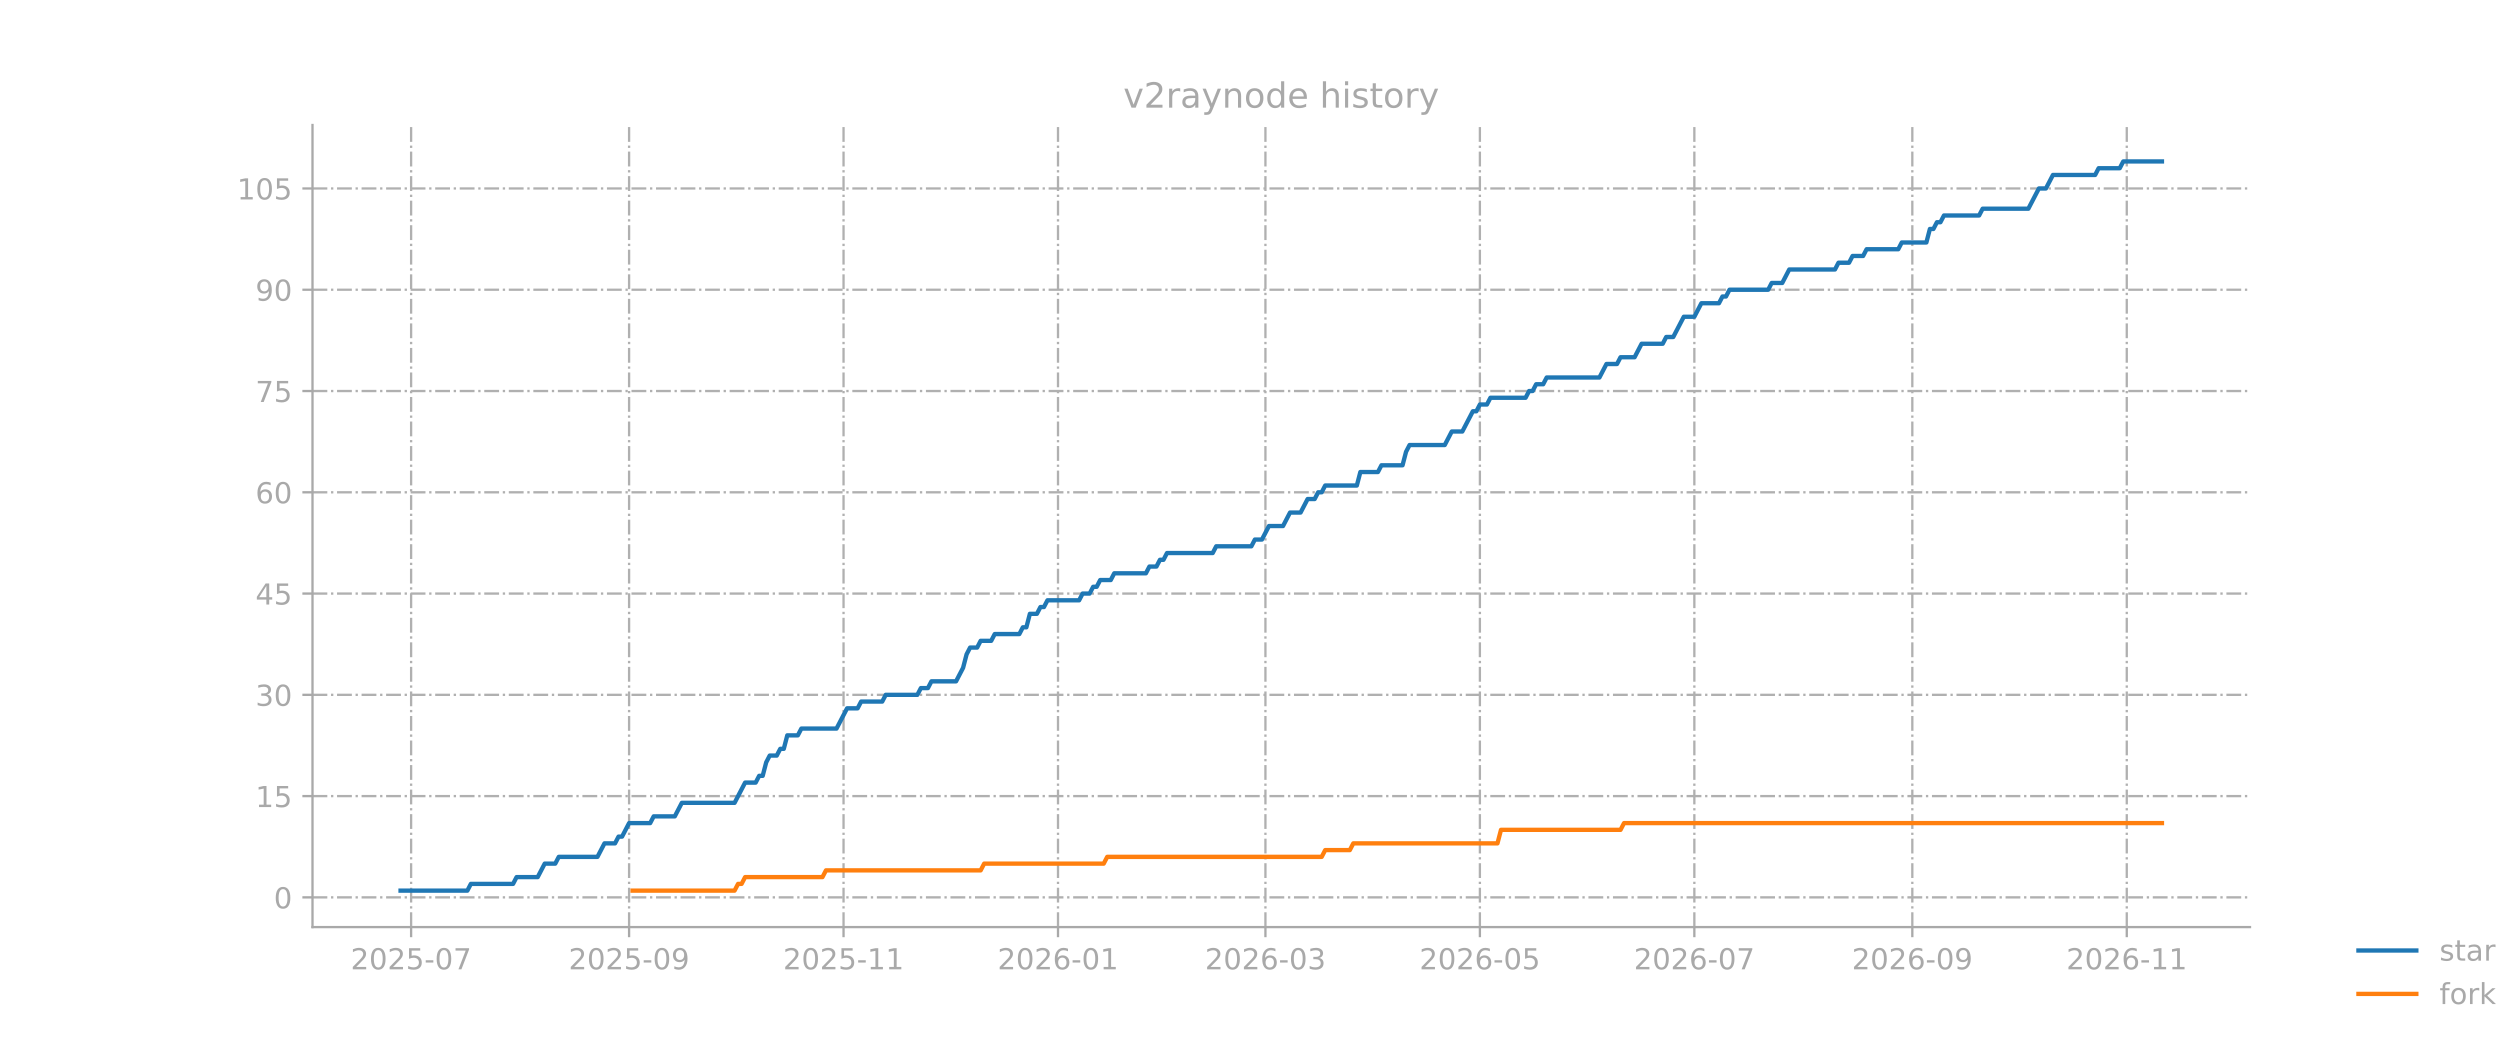
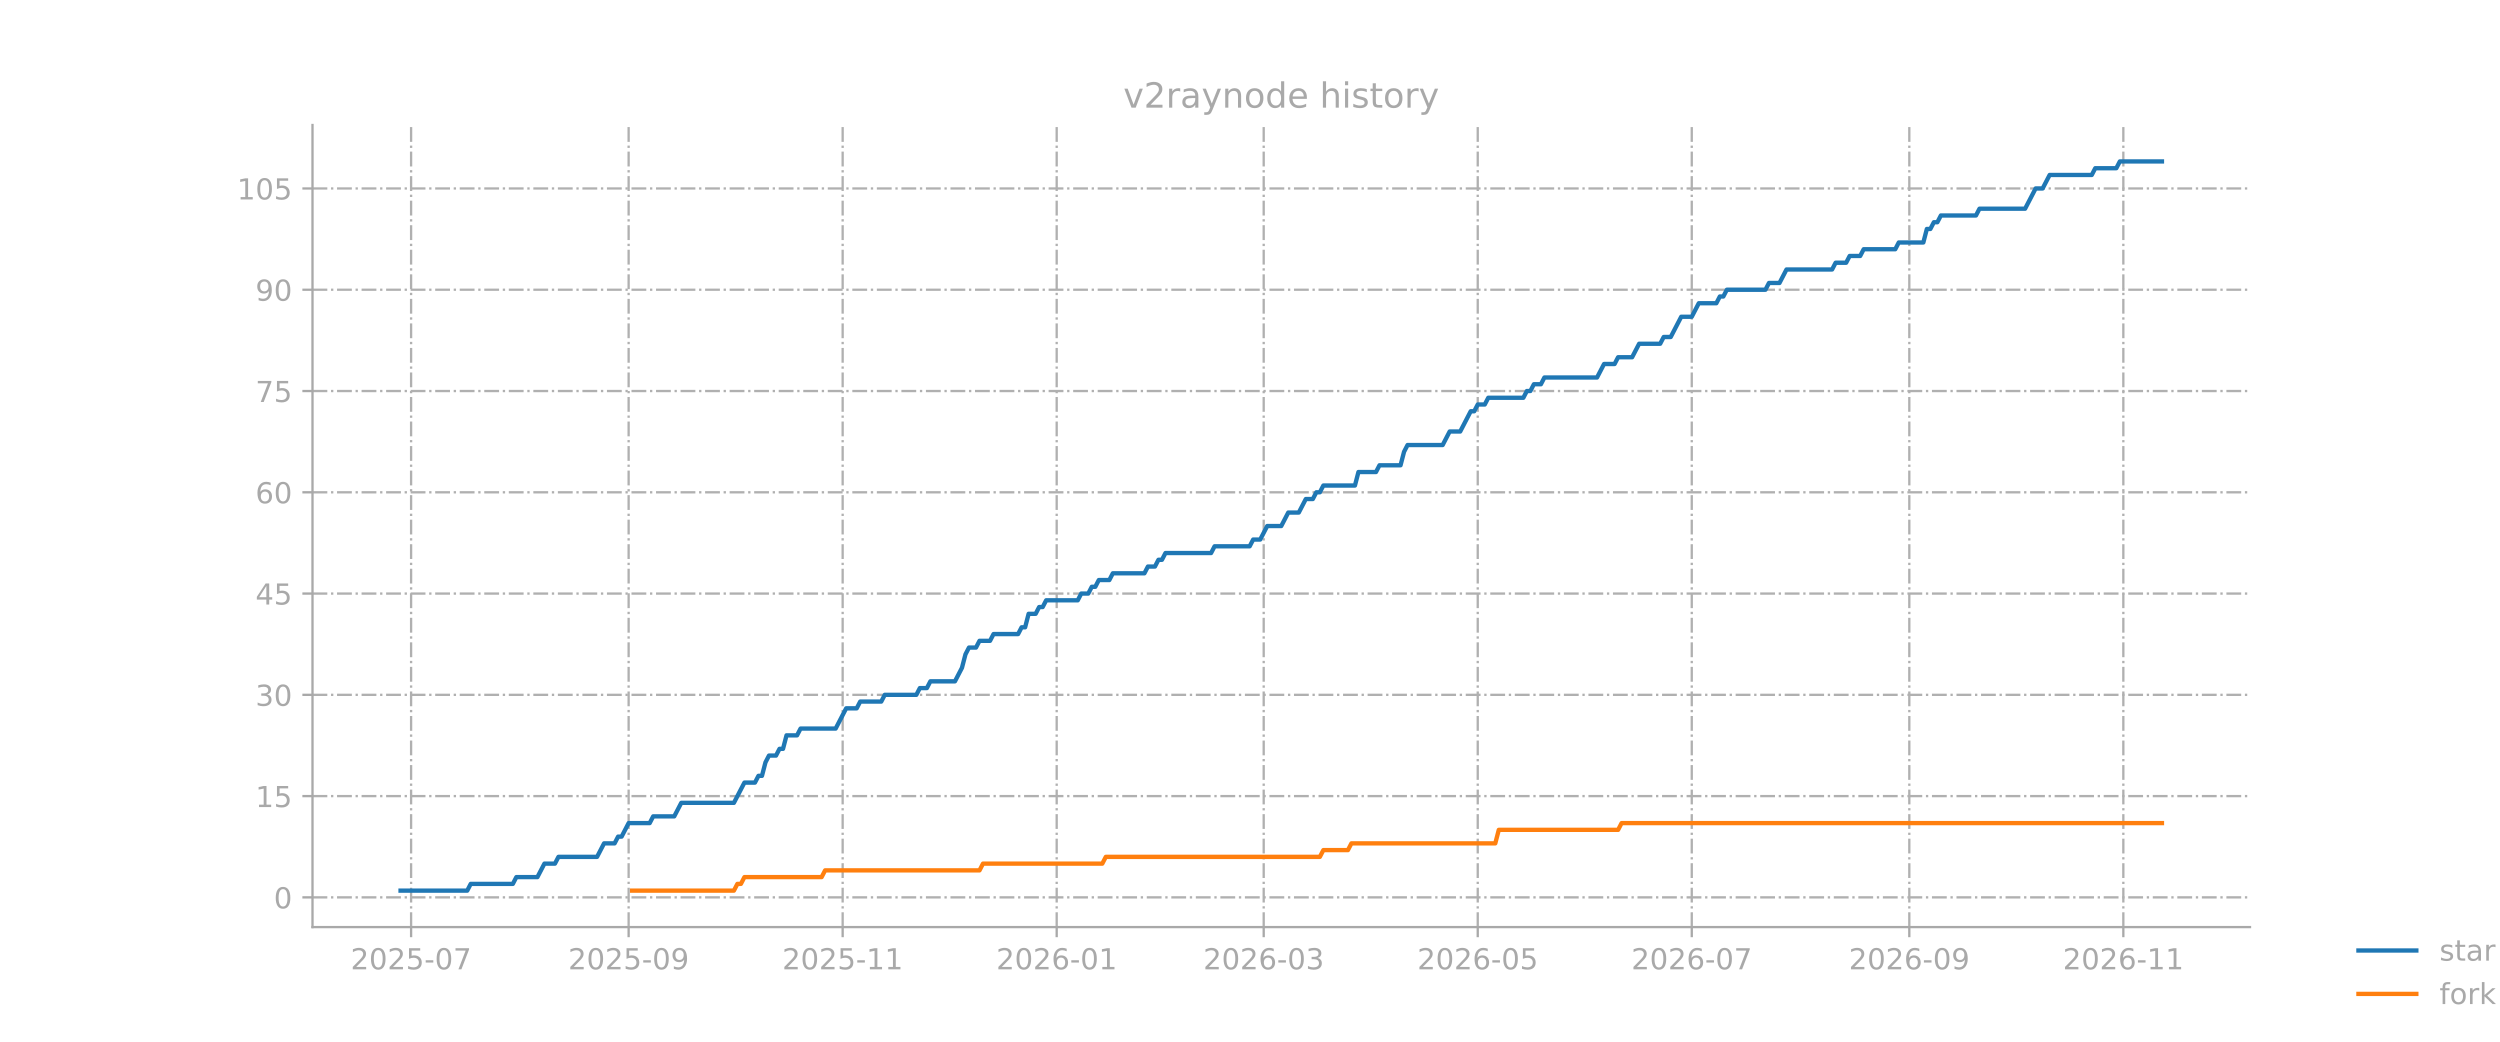
<svg xmlns="http://www.w3.org/2000/svg" xmlns:xlink="http://www.w3.org/1999/xlink" width="864pt" height="360pt" viewBox="0 0 864 360" version="1.1">
  <defs>
    <style type="text/css">*{stroke-linejoin: round; stroke-linecap: butt}</style>
  </defs>
  <g id="figure_1">
    <g id="patch_1">
      <path d="M 0 360  L 864 360  L 864 0  L 0 0  L 0 360  z " style="fill: none; opacity: 0" />
    </g>
    <g id="axes_1">
      <g id="patch_2">
        <path d="M 108 320.4  L 777.6 320.4  L 777.6 43.2  L 108 43.2  L 108 320.4  z " style="fill: none; opacity: 0" />
      </g>
      <g id="matplotlib.axis_1">
        <g id="xtick_1">
          <g id="line2d_1">
-             <path d="M 142.081 320.4  L 142.081 43.2  " clip-path="url(#p389564ecc2)" style="fill: none; stroke-dasharray: 5.12,1.28,0.8,1.28; stroke-dashoffset: 0; stroke: #b0b0b0; stroke-width: 0.8" />
+             <path d="M 142.074 320.4  L 142.074 43.2  " clip-path="url(#p4b53757d29)" style="fill: none; stroke-dasharray: 5.12,1.28,0.8,1.28; stroke-dashoffset: 0; stroke: #b0b0b0; stroke-width: 0.8" />
          </g>
          <g id="line2d_2">
            <defs>
-               <path id="m7156ceb371" d="M 0 0  L 0 3.5  " style="stroke: #a9a9a9; stroke-width: 0.8" />
+               <path id="maacba8594d" d="M 0 0  L 0 3.5  " style="stroke: #a9a9a9; stroke-width: 0.8" />
            </defs>
            <g>
-               <use xlink:href="#m7156ceb371" x="142.081" y="320.4" style="fill: #a9a9a9; stroke: #a9a9a9; stroke-width: 0.8" />
+               <use xlink:href="#maacba8594d" x="142.074" y="320.4" style="fill: #a9a9a9; stroke: #a9a9a9; stroke-width: 0.8" />
            </g>
          </g>
          <g id="text_1">
-             <g style="fill: #a9a9a9" transform="translate(121.19 334.9977) scale(0.1 -0.1)">
+             <g style="fill: #a9a9a9" transform="translate(121.1828 334.9977) scale(0.1 -0.1)">
              <defs>
                <path id="DejaVuSans-15" d="M 1228 531  L 3431 531  L 3431 0  L 469 0  L 469 531  Q 828 903 1448 1529  Q 2069 2156 2228 2338  Q 2531 2678 2651 2914  Q 2772 3150 2772 3378  Q 2772 3750 2511 3984  Q 2250 4219 1831 4219  Q 1534 4219 1204 4116  Q 875 4013 500 3803  L 500 4441  Q 881 4594 1212 4672  Q 1544 4750 1819 4750  Q 2544 4750 2975 4387  Q 3406 4025 3406 3419  Q 3406 3131 3298 2873  Q 3191 2616 2906 2266  Q 2828 2175 2409 1742  Q 1991 1309 1228 531  z " transform="scale(0.015625)" />
                <path id="DejaVuSans-13" d="M 2034 4250  Q 1547 4250 1301 3770  Q 1056 3291 1056 2328  Q 1056 1369 1301 889  Q 1547 409 2034 409  Q 2525 409 2770 889  Q 3016 1369 3016 2328  Q 3016 3291 2770 3770  Q 2525 4250 2034 4250  z M 2034 4750  Q 2819 4750 3233 4129  Q 3647 3509 3647 2328  Q 3647 1150 3233 529  Q 2819 -91 2034 -91  Q 1250 -91 836 529  Q 422 1150 422 2328  Q 422 3509 836 4129  Q 1250 4750 2034 4750  z " transform="scale(0.015625)" />
                <path id="DejaVuSans-18" d="M 691 4666  L 3169 4666  L 3169 4134  L 1269 4134  L 1269 2991  Q 1406 3038 1543 3061  Q 1681 3084 1819 3084  Q 2600 3084 3056 2656  Q 3513 2228 3513 1497  Q 3513 744 3044 326  Q 2575 -91 1722 -91  Q 1428 -91 1123 -41  Q 819 9 494 109  L 494 744  Q 775 591 1075 516  Q 1375 441 1709 441  Q 2250 441 2565 725  Q 2881 1009 2881 1497  Q 2881 1984 2565 2268  Q 2250 2553 1709 2553  Q 1456 2553 1204 2497  Q 953 2441 691 2322  L 691 4666  z " transform="scale(0.015625)" />
                <path id="DejaVuSans-10" d="M 313 2009  L 1997 2009  L 1997 1497  L 313 1497  L 313 2009  z " transform="scale(0.015625)" />
                <path id="DejaVuSans-1a" d="M 525 4666  L 3525 4666  L 3525 4397  L 1831 0  L 1172 0  L 2766 4134  L 525 4134  L 525 4666  z " transform="scale(0.015625)" />
              </defs>
              <use xlink:href="#DejaVuSans-15" />
              <use xlink:href="#DejaVuSans-13" transform="translate(63.625 0)" />
              <use xlink:href="#DejaVuSans-15" transform="translate(127.25 0)" />
              <use xlink:href="#DejaVuSans-18" transform="translate(190.875 0)" />
              <use xlink:href="#DejaVuSans-10" transform="translate(254.5 0)" />
              <use xlink:href="#DejaVuSans-13" transform="translate(290.5781 0)" />
              <use xlink:href="#DejaVuSans-1a" transform="translate(354.2031 0)" />
            </g>
          </g>
        </g>
        <g id="xtick_2">
          <g id="line2d_3">
-             <path d="M 217.413 320.4  L 217.413 43.2  " clip-path="url(#p389564ecc2)" style="fill: none; stroke-dasharray: 5.12,1.28,0.8,1.28; stroke-dashoffset: 0; stroke: #b0b0b0; stroke-width: 0.8" />
+             <path d="M 217.256 320.4  L 217.256 43.2  " clip-path="url(#p4b53757d29)" style="fill: none; stroke-dasharray: 5.12,1.28,0.8,1.28; stroke-dashoffset: 0; stroke: #b0b0b0; stroke-width: 0.8" />
          </g>
          <g id="line2d_4">
            <g>
-               <use xlink:href="#m7156ceb371" x="217.413" y="320.4" style="fill: #a9a9a9; stroke: #a9a9a9; stroke-width: 0.8" />
+               <use xlink:href="#maacba8594d" x="217.256" y="320.4" style="fill: #a9a9a9; stroke: #a9a9a9; stroke-width: 0.8" />
            </g>
          </g>
          <g id="text_2">
-             <g style="fill: #a9a9a9" transform="translate(196.5215 334.9977) scale(0.1 -0.1)">
+             <g style="fill: #a9a9a9" transform="translate(196.3642 334.9977) scale(0.1 -0.1)">
              <defs>
                <path id="DejaVuSans-1c" d="M 703 97  L 703 672  Q 941 559 1184 500  Q 1428 441 1663 441  Q 2288 441 2617 861  Q 2947 1281 2994 2138  Q 2813 1869 2534 1725  Q 2256 1581 1919 1581  Q 1219 1581 811 2004  Q 403 2428 403 3163  Q 403 3881 828 4315  Q 1253 4750 1959 4750  Q 2769 4750 3195 4129  Q 3622 3509 3622 2328  Q 3622 1225 3098 567  Q 2575 -91 1691 -91  Q 1453 -91 1209 -44  Q 966 3 703 97  z M 1959 2075  Q 2384 2075 2632 2365  Q 2881 2656 2881 3163  Q 2881 3666 2632 3958  Q 2384 4250 1959 4250  Q 1534 4250 1286 3958  Q 1038 3666 1038 3163  Q 1038 2656 1286 2365  Q 1534 2075 1959 2075  z " transform="scale(0.015625)" />
              </defs>
              <use xlink:href="#DejaVuSans-15" />
              <use xlink:href="#DejaVuSans-13" transform="translate(63.625 0)" />
              <use xlink:href="#DejaVuSans-15" transform="translate(127.25 0)" />
              <use xlink:href="#DejaVuSans-18" transform="translate(190.875 0)" />
              <use xlink:href="#DejaVuSans-10" transform="translate(254.5 0)" />
              <use xlink:href="#DejaVuSans-13" transform="translate(290.5781 0)" />
              <use xlink:href="#DejaVuSans-1c" transform="translate(354.2031 0)" />
            </g>
          </g>
        </g>
        <g id="xtick_3">
          <g id="line2d_5">
-             <path d="M 291.529 320.4  L 291.529 43.2  " clip-path="url(#p389564ecc2)" style="fill: none; stroke-dasharray: 5.12,1.28,0.8,1.28; stroke-dashoffset: 0; stroke: #b0b0b0; stroke-width: 0.8" />
+             <path d="M 291.224 320.4  L 291.224 43.2  " clip-path="url(#p4b53757d29)" style="fill: none; stroke-dasharray: 5.12,1.28,0.8,1.28; stroke-dashoffset: 0; stroke: #b0b0b0; stroke-width: 0.8" />
          </g>
          <g id="line2d_6">
            <g>
-               <use xlink:href="#m7156ceb371" x="291.529" y="320.4" style="fill: #a9a9a9; stroke: #a9a9a9; stroke-width: 0.8" />
+               <use xlink:href="#maacba8594d" x="291.224" y="320.4" style="fill: #a9a9a9; stroke: #a9a9a9; stroke-width: 0.8" />
            </g>
          </g>
          <g id="text_3">
-             <g style="fill: #a9a9a9" transform="translate(270.638 334.9977) scale(0.1 -0.1)">
+             <g style="fill: #a9a9a9" transform="translate(270.3331 334.9977) scale(0.1 -0.1)">
              <defs>
                <path id="DejaVuSans-14" d="M 794 531  L 1825 531  L 1825 4091  L 703 3866  L 703 4441  L 1819 4666  L 2450 4666  L 2450 531  L 3481 531  L 3481 0  L 794 0  L 794 531  z " transform="scale(0.015625)" />
              </defs>
              <use xlink:href="#DejaVuSans-15" />
              <use xlink:href="#DejaVuSans-13" transform="translate(63.625 0)" />
              <use xlink:href="#DejaVuSans-15" transform="translate(127.25 0)" />
              <use xlink:href="#DejaVuSans-18" transform="translate(190.875 0)" />
              <use xlink:href="#DejaVuSans-10" transform="translate(254.5 0)" />
              <use xlink:href="#DejaVuSans-14" transform="translate(290.5781 0)" />
              <use xlink:href="#DejaVuSans-14" transform="translate(354.2031 0)" />
            </g>
          </g>
        </g>
        <g id="xtick_4">
          <g id="line2d_7">
-             <path d="M 365.646 320.4  L 365.646 43.2  " clip-path="url(#p389564ecc2)" style="fill: none; stroke-dasharray: 5.12,1.28,0.8,1.28; stroke-dashoffset: 0; stroke: #b0b0b0; stroke-width: 0.8" />
+             <path d="M 365.193 320.4  L 365.193 43.2  " clip-path="url(#p4b53757d29)" style="fill: none; stroke-dasharray: 5.12,1.28,0.8,1.28; stroke-dashoffset: 0; stroke: #b0b0b0; stroke-width: 0.8" />
          </g>
          <g id="line2d_8">
            <g>
-               <use xlink:href="#m7156ceb371" x="365.646" y="320.4" style="fill: #a9a9a9; stroke: #a9a9a9; stroke-width: 0.8" />
+               <use xlink:href="#maacba8594d" x="365.193" y="320.4" style="fill: #a9a9a9; stroke: #a9a9a9; stroke-width: 0.8" />
            </g>
          </g>
          <g id="text_4">
-             <g style="fill: #a9a9a9" transform="translate(344.7545 334.9977) scale(0.1 -0.1)">
+             <g style="fill: #a9a9a9" transform="translate(344.3019 334.9977) scale(0.1 -0.1)">
              <defs>
                <path id="DejaVuSans-19" d="M 2113 2584  Q 1688 2584 1439 2293  Q 1191 2003 1191 1497  Q 1191 994 1439 701  Q 1688 409 2113 409  Q 2538 409 2786 701  Q 3034 994 3034 1497  Q 3034 2003 2786 2293  Q 2538 2584 2113 2584  z M 3366 4563  L 3366 3988  Q 3128 4100 2886 4159  Q 2644 4219 2406 4219  Q 1781 4219 1451 3797  Q 1122 3375 1075 2522  Q 1259 2794 1537 2939  Q 1816 3084 2150 3084  Q 2853 3084 3261 2657  Q 3669 2231 3669 1497  Q 3669 778 3244 343  Q 2819 -91 2113 -91  Q 1303 -91 875 529  Q 447 1150 447 2328  Q 447 3434 972 4092  Q 1497 4750 2381 4750  Q 2619 4750 2861 4703  Q 3103 4656 3366 4563  z " transform="scale(0.015625)" />
              </defs>
              <use xlink:href="#DejaVuSans-15" />
              <use xlink:href="#DejaVuSans-13" transform="translate(63.625 0)" />
              <use xlink:href="#DejaVuSans-15" transform="translate(127.25 0)" />
              <use xlink:href="#DejaVuSans-19" transform="translate(190.875 0)" />
              <use xlink:href="#DejaVuSans-10" transform="translate(254.5 0)" />
              <use xlink:href="#DejaVuSans-13" transform="translate(290.5781 0)" />
              <use xlink:href="#DejaVuSans-14" transform="translate(354.2031 0)" />
            </g>
          </g>
        </g>
        <g id="xtick_5">
          <g id="line2d_9">
-             <path d="M 437.332 320.4  L 437.332 43.2  " clip-path="url(#p389564ecc2)" style="fill: none; stroke-dasharray: 5.12,1.28,0.8,1.28; stroke-dashoffset: 0; stroke: #b0b0b0; stroke-width: 0.8" />
+             <path d="M 436.737 320.4  L 436.737 43.2  " clip-path="url(#p4b53757d29)" style="fill: none; stroke-dasharray: 5.12,1.28,0.8,1.28; stroke-dashoffset: 0; stroke: #b0b0b0; stroke-width: 0.8" />
          </g>
          <g id="line2d_10">
            <g>
-               <use xlink:href="#m7156ceb371" x="437.332" y="320.4" style="fill: #a9a9a9; stroke: #a9a9a9; stroke-width: 0.8" />
+               <use xlink:href="#maacba8594d" x="436.737" y="320.4" style="fill: #a9a9a9; stroke: #a9a9a9; stroke-width: 0.8" />
            </g>
          </g>
          <g id="text_5">
-             <g style="fill: #a9a9a9" transform="translate(416.441 334.9977) scale(0.1 -0.1)">
+             <g style="fill: #a9a9a9" transform="translate(415.8456 334.9977) scale(0.1 -0.1)">
              <defs>
                <path id="DejaVuSans-16" d="M 2597 2516  Q 3050 2419 3304 2112  Q 3559 1806 3559 1356  Q 3559 666 3084 287  Q 2609 -91 1734 -91  Q 1441 -91 1130 -33  Q 819 25 488 141  L 488 750  Q 750 597 1062 519  Q 1375 441 1716 441  Q 2309 441 2620 675  Q 2931 909 2931 1356  Q 2931 1769 2642 2001  Q 2353 2234 1838 2234  L 1294 2234  L 1294 2753  L 1863 2753  Q 2328 2753 2575 2939  Q 2822 3125 2822 3475  Q 2822 3834 2567 4026  Q 2313 4219 1838 4219  Q 1578 4219 1281 4162  Q 984 4106 628 3988  L 628 4550  Q 988 4650 1302 4700  Q 1616 4750 1894 4750  Q 2613 4750 3031 4423  Q 3450 4097 3450 3541  Q 3450 3153 3228 2886  Q 3006 2619 2597 2516  z " transform="scale(0.015625)" />
              </defs>
              <use xlink:href="#DejaVuSans-15" />
              <use xlink:href="#DejaVuSans-13" transform="translate(63.625 0)" />
              <use xlink:href="#DejaVuSans-15" transform="translate(127.25 0)" />
              <use xlink:href="#DejaVuSans-19" transform="translate(190.875 0)" />
              <use xlink:href="#DejaVuSans-10" transform="translate(254.5 0)" />
              <use xlink:href="#DejaVuSans-13" transform="translate(290.5781 0)" />
              <use xlink:href="#DejaVuSans-16" transform="translate(354.2031 0)" />
            </g>
          </g>
        </g>
        <g id="xtick_6">
          <g id="line2d_11">
-             <path d="M 511.449 320.4  L 511.449 43.2  " clip-path="url(#p389564ecc2)" style="fill: none; stroke-dasharray: 5.12,1.28,0.8,1.28; stroke-dashoffset: 0; stroke: #b0b0b0; stroke-width: 0.8" />
+             <path d="M 510.706 320.4  L 510.706 43.2  " clip-path="url(#p4b53757d29)" style="fill: none; stroke-dasharray: 5.12,1.28,0.8,1.28; stroke-dashoffset: 0; stroke: #b0b0b0; stroke-width: 0.8" />
          </g>
          <g id="line2d_12">
            <g>
-               <use xlink:href="#m7156ceb371" x="511.449" y="320.4" style="fill: #a9a9a9; stroke: #a9a9a9; stroke-width: 0.8" />
+               <use xlink:href="#maacba8594d" x="510.706" y="320.4" style="fill: #a9a9a9; stroke: #a9a9a9; stroke-width: 0.8" />
            </g>
          </g>
          <g id="text_6">
-             <g style="fill: #a9a9a9" transform="translate(490.5575 334.9977) scale(0.1 -0.1)">
+             <g style="fill: #a9a9a9" transform="translate(489.8144 334.9977) scale(0.1 -0.1)">
              <use xlink:href="#DejaVuSans-15" />
              <use xlink:href="#DejaVuSans-13" transform="translate(63.625 0)" />
              <use xlink:href="#DejaVuSans-15" transform="translate(127.25 0)" />
              <use xlink:href="#DejaVuSans-19" transform="translate(190.875 0)" />
              <use xlink:href="#DejaVuSans-10" transform="translate(254.5 0)" />
              <use xlink:href="#DejaVuSans-13" transform="translate(290.5781 0)" />
              <use xlink:href="#DejaVuSans-18" transform="translate(354.2031 0)" />
            </g>
          </g>
        </g>
        <g id="xtick_7">
          <g id="line2d_13">
-             <path d="M 585.565 320.4  L 585.565 43.2  " clip-path="url(#p389564ecc2)" style="fill: none; stroke-dasharray: 5.12,1.28,0.8,1.28; stroke-dashoffset: 0; stroke: #b0b0b0; stroke-width: 0.8" />
+             <path d="M 584.675 320.4  L 584.675 43.2  " clip-path="url(#p4b53757d29)" style="fill: none; stroke-dasharray: 5.12,1.28,0.8,1.28; stroke-dashoffset: 0; stroke: #b0b0b0; stroke-width: 0.8" />
          </g>
          <g id="line2d_14">
            <g>
-               <use xlink:href="#m7156ceb371" x="585.565" y="320.4" style="fill: #a9a9a9; stroke: #a9a9a9; stroke-width: 0.8" />
+               <use xlink:href="#maacba8594d" x="584.675" y="320.4" style="fill: #a9a9a9; stroke: #a9a9a9; stroke-width: 0.8" />
            </g>
          </g>
          <g id="text_7">
-             <g style="fill: #a9a9a9" transform="translate(564.674 334.9977) scale(0.1 -0.1)">
+             <g style="fill: #a9a9a9" transform="translate(563.7833 334.9977) scale(0.1 -0.1)">
              <use xlink:href="#DejaVuSans-15" />
              <use xlink:href="#DejaVuSans-13" transform="translate(63.625 0)" />
              <use xlink:href="#DejaVuSans-15" transform="translate(127.25 0)" />
              <use xlink:href="#DejaVuSans-19" transform="translate(190.875 0)" />
              <use xlink:href="#DejaVuSans-10" transform="translate(254.5 0)" />
              <use xlink:href="#DejaVuSans-13" transform="translate(290.5781 0)" />
              <use xlink:href="#DejaVuSans-1a" transform="translate(354.2031 0)" />
            </g>
          </g>
        </g>
        <g id="xtick_8">
          <g id="line2d_15">
-             <path d="M 660.897 320.4  L 660.897 43.2  " clip-path="url(#p389564ecc2)" style="fill: none; stroke-dasharray: 5.12,1.28,0.8,1.28; stroke-dashoffset: 0; stroke: #b0b0b0; stroke-width: 0.8" />
+             <path d="M 659.856 320.4  L 659.856 43.2  " clip-path="url(#p4b53757d29)" style="fill: none; stroke-dasharray: 5.12,1.28,0.8,1.28; stroke-dashoffset: 0; stroke: #b0b0b0; stroke-width: 0.8" />
          </g>
          <g id="line2d_16">
            <g>
-               <use xlink:href="#m7156ceb371" x="660.897" y="320.4" style="fill: #a9a9a9; stroke: #a9a9a9; stroke-width: 0.8" />
+               <use xlink:href="#maacba8594d" x="659.856" y="320.4" style="fill: #a9a9a9; stroke: #a9a9a9; stroke-width: 0.8" />
            </g>
          </g>
          <g id="text_8">
-             <g style="fill: #a9a9a9" transform="translate(640.0055 334.9977) scale(0.1 -0.1)">
+             <g style="fill: #a9a9a9" transform="translate(638.9647 334.9977) scale(0.1 -0.1)">
              <use xlink:href="#DejaVuSans-15" />
              <use xlink:href="#DejaVuSans-13" transform="translate(63.625 0)" />
              <use xlink:href="#DejaVuSans-15" transform="translate(127.25 0)" />
              <use xlink:href="#DejaVuSans-19" transform="translate(190.875 0)" />
              <use xlink:href="#DejaVuSans-10" transform="translate(254.5 0)" />
              <use xlink:href="#DejaVuSans-13" transform="translate(290.5781 0)" />
              <use xlink:href="#DejaVuSans-1c" transform="translate(354.2031 0)" />
            </g>
          </g>
        </g>
        <g id="xtick_9">
          <g id="line2d_17">
-             <path d="M 735.013 320.4  L 735.013 43.2  " clip-path="url(#p389564ecc2)" style="fill: none; stroke-dasharray: 5.12,1.28,0.8,1.28; stroke-dashoffset: 0; stroke: #b0b0b0; stroke-width: 0.8" />
+             <path d="M 733.825 320.4  L 733.825 43.2  " clip-path="url(#p4b53757d29)" style="fill: none; stroke-dasharray: 5.12,1.28,0.8,1.28; stroke-dashoffset: 0; stroke: #b0b0b0; stroke-width: 0.8" />
          </g>
          <g id="line2d_18">
            <g>
-               <use xlink:href="#m7156ceb371" x="735.013" y="320.4" style="fill: #a9a9a9; stroke: #a9a9a9; stroke-width: 0.8" />
+               <use xlink:href="#maacba8594d" x="733.825" y="320.4" style="fill: #a9a9a9; stroke: #a9a9a9; stroke-width: 0.8" />
            </g>
          </g>
          <g id="text_9">
-             <g style="fill: #a9a9a9" transform="translate(714.122 334.9977) scale(0.1 -0.1)">
+             <g style="fill: #a9a9a9" transform="translate(712.9336 334.9977) scale(0.1 -0.1)">
              <use xlink:href="#DejaVuSans-15" />
              <use xlink:href="#DejaVuSans-13" transform="translate(63.625 0)" />
              <use xlink:href="#DejaVuSans-15" transform="translate(127.25 0)" />
              <use xlink:href="#DejaVuSans-19" transform="translate(190.875 0)" />
              <use xlink:href="#DejaVuSans-10" transform="translate(254.5 0)" />
              <use xlink:href="#DejaVuSans-14" transform="translate(290.5781 0)" />
              <use xlink:href="#DejaVuSans-14" transform="translate(354.2031 0)" />
            </g>
          </g>
        </g>
      </g>
      <g id="matplotlib.axis_2">
        <g id="ytick_1">
          <g id="line2d_19">
-             <path d="M 108 310.133  L 777.6 310.133  " clip-path="url(#p389564ecc2)" style="fill: none; stroke-dasharray: 5.12,1.28,0.8,1.28; stroke-dashoffset: 0; stroke: #b0b0b0; stroke-width: 0.8" />
+             <path d="M 108 310.133  L 777.6 310.133  " clip-path="url(#p4b53757d29)" style="fill: none; stroke-dasharray: 5.12,1.28,0.8,1.28; stroke-dashoffset: 0; stroke: #b0b0b0; stroke-width: 0.8" />
          </g>
          <g id="line2d_20">
            <defs>
-               <path id="m1c862316db" d="M 0 0  L -3.5 0  " style="stroke: #a9a9a9; stroke-width: 0.8" />
+               <path id="me6d04e189c" d="M 0 0  L -3.5 0  " style="stroke: #a9a9a9; stroke-width: 0.8" />
            </defs>
            <g>
-               <use xlink:href="#m1c862316db" x="108" y="310.133" style="fill: #a9a9a9; stroke: #a9a9a9; stroke-width: 0.8" />
+               <use xlink:href="#me6d04e189c" x="108" y="310.133" style="fill: #a9a9a9; stroke: #a9a9a9; stroke-width: 0.8" />
            </g>
          </g>
          <g id="text_10">
            <g style="fill: #a9a9a9" transform="translate(94.6375 313.9322) scale(0.1 -0.1)">
              <use xlink:href="#DejaVuSans-13" />
            </g>
          </g>
        </g>
        <g id="ytick_2">
          <g id="line2d_21">
-             <path d="M 108 275.133  L 777.6 275.133  " clip-path="url(#p389564ecc2)" style="fill: none; stroke-dasharray: 5.12,1.28,0.8,1.28; stroke-dashoffset: 0; stroke: #b0b0b0; stroke-width: 0.8" />
+             <path d="M 108 275.133  L 777.6 275.133  " clip-path="url(#p4b53757d29)" style="fill: none; stroke-dasharray: 5.12,1.28,0.8,1.28; stroke-dashoffset: 0; stroke: #b0b0b0; stroke-width: 0.8" />
          </g>
          <g id="line2d_22">
            <g>
-               <use xlink:href="#m1c862316db" x="108" y="275.133" style="fill: #a9a9a9; stroke: #a9a9a9; stroke-width: 0.8" />
+               <use xlink:href="#me6d04e189c" x="108" y="275.133" style="fill: #a9a9a9; stroke: #a9a9a9; stroke-width: 0.8" />
            </g>
          </g>
          <g id="text_11">
            <g style="fill: #a9a9a9" transform="translate(88.275 278.9322) scale(0.1 -0.1)">
              <use xlink:href="#DejaVuSans-14" />
              <use xlink:href="#DejaVuSans-18" transform="translate(63.625 0)" />
            </g>
          </g>
        </g>
        <g id="ytick_3">
          <g id="line2d_23">
-             <path d="M 108 240.133  L 777.6 240.133  " clip-path="url(#p389564ecc2)" style="fill: none; stroke-dasharray: 5.12,1.28,0.8,1.28; stroke-dashoffset: 0; stroke: #b0b0b0; stroke-width: 0.8" />
+             <path d="M 108 240.133  L 777.6 240.133  " clip-path="url(#p4b53757d29)" style="fill: none; stroke-dasharray: 5.12,1.28,0.8,1.28; stroke-dashoffset: 0; stroke: #b0b0b0; stroke-width: 0.8" />
          </g>
          <g id="line2d_24">
            <g>
-               <use xlink:href="#m1c862316db" x="108" y="240.133" style="fill: #a9a9a9; stroke: #a9a9a9; stroke-width: 0.8" />
+               <use xlink:href="#me6d04e189c" x="108" y="240.133" style="fill: #a9a9a9; stroke: #a9a9a9; stroke-width: 0.8" />
            </g>
          </g>
          <g id="text_12">
            <g style="fill: #a9a9a9" transform="translate(88.275 243.9322) scale(0.1 -0.1)">
              <use xlink:href="#DejaVuSans-16" />
              <use xlink:href="#DejaVuSans-13" transform="translate(63.625 0)" />
            </g>
          </g>
        </g>
        <g id="ytick_4">
          <g id="line2d_25">
-             <path d="M 108 205.133  L 777.6 205.133  " clip-path="url(#p389564ecc2)" style="fill: none; stroke-dasharray: 5.12,1.28,0.8,1.28; stroke-dashoffset: 0; stroke: #b0b0b0; stroke-width: 0.8" />
+             <path d="M 108 205.133  L 777.6 205.133  " clip-path="url(#p4b53757d29)" style="fill: none; stroke-dasharray: 5.12,1.28,0.8,1.28; stroke-dashoffset: 0; stroke: #b0b0b0; stroke-width: 0.8" />
          </g>
          <g id="line2d_26">
            <g>
-               <use xlink:href="#m1c862316db" x="108" y="205.133" style="fill: #a9a9a9; stroke: #a9a9a9; stroke-width: 0.8" />
+               <use xlink:href="#me6d04e189c" x="108" y="205.133" style="fill: #a9a9a9; stroke: #a9a9a9; stroke-width: 0.8" />
            </g>
          </g>
          <g id="text_13">
            <g style="fill: #a9a9a9" transform="translate(88.275 208.9322) scale(0.1 -0.1)">
              <defs>
                <path id="DejaVuSans-17" d="M 2419 4116  L 825 1625  L 2419 1625  L 2419 4116  z M 2253 4666  L 3047 4666  L 3047 1625  L 3713 1625  L 3713 1100  L 3047 1100  L 3047 0  L 2419 0  L 2419 1100  L 313 1100  L 313 1709  L 2253 4666  z " transform="scale(0.015625)" />
              </defs>
              <use xlink:href="#DejaVuSans-17" />
              <use xlink:href="#DejaVuSans-18" transform="translate(63.625 0)" />
            </g>
          </g>
        </g>
        <g id="ytick_5">
          <g id="line2d_27">
-             <path d="M 108 170.133  L 777.6 170.133  " clip-path="url(#p389564ecc2)" style="fill: none; stroke-dasharray: 5.12,1.28,0.8,1.28; stroke-dashoffset: 0; stroke: #b0b0b0; stroke-width: 0.8" />
+             <path d="M 108 170.133  L 777.6 170.133  " clip-path="url(#p4b53757d29)" style="fill: none; stroke-dasharray: 5.12,1.28,0.8,1.28; stroke-dashoffset: 0; stroke: #b0b0b0; stroke-width: 0.8" />
          </g>
          <g id="line2d_28">
            <g>
-               <use xlink:href="#m1c862316db" x="108" y="170.133" style="fill: #a9a9a9; stroke: #a9a9a9; stroke-width: 0.8" />
+               <use xlink:href="#me6d04e189c" x="108" y="170.133" style="fill: #a9a9a9; stroke: #a9a9a9; stroke-width: 0.8" />
            </g>
          </g>
          <g id="text_14">
            <g style="fill: #a9a9a9" transform="translate(88.275 173.9322) scale(0.1 -0.1)">
              <use xlink:href="#DejaVuSans-19" />
              <use xlink:href="#DejaVuSans-13" transform="translate(63.625 0)" />
            </g>
          </g>
        </g>
        <g id="ytick_6">
          <g id="line2d_29">
-             <path d="M 108 135.133  L 777.6 135.133  " clip-path="url(#p389564ecc2)" style="fill: none; stroke-dasharray: 5.12,1.28,0.8,1.28; stroke-dashoffset: 0; stroke: #b0b0b0; stroke-width: 0.8" />
+             <path d="M 108 135.133  L 777.6 135.133  " clip-path="url(#p4b53757d29)" style="fill: none; stroke-dasharray: 5.12,1.28,0.8,1.28; stroke-dashoffset: 0; stroke: #b0b0b0; stroke-width: 0.8" />
          </g>
          <g id="line2d_30">
            <g>
-               <use xlink:href="#m1c862316db" x="108" y="135.133" style="fill: #a9a9a9; stroke: #a9a9a9; stroke-width: 0.8" />
+               <use xlink:href="#me6d04e189c" x="108" y="135.133" style="fill: #a9a9a9; stroke: #a9a9a9; stroke-width: 0.8" />
            </g>
          </g>
          <g id="text_15">
            <g style="fill: #a9a9a9" transform="translate(88.275 138.9322) scale(0.1 -0.1)">
              <use xlink:href="#DejaVuSans-1a" />
              <use xlink:href="#DejaVuSans-18" transform="translate(63.625 0)" />
            </g>
          </g>
        </g>
        <g id="ytick_7">
          <g id="line2d_31">
-             <path d="M 108 100.133  L 777.6 100.133  " clip-path="url(#p389564ecc2)" style="fill: none; stroke-dasharray: 5.12,1.28,0.8,1.28; stroke-dashoffset: 0; stroke: #b0b0b0; stroke-width: 0.8" />
+             <path d="M 108 100.133  L 777.6 100.133  " clip-path="url(#p4b53757d29)" style="fill: none; stroke-dasharray: 5.12,1.28,0.8,1.28; stroke-dashoffset: 0; stroke: #b0b0b0; stroke-width: 0.8" />
          </g>
          <g id="line2d_32">
            <g>
-               <use xlink:href="#m1c862316db" x="108" y="100.133" style="fill: #a9a9a9; stroke: #a9a9a9; stroke-width: 0.8" />
+               <use xlink:href="#me6d04e189c" x="108" y="100.133" style="fill: #a9a9a9; stroke: #a9a9a9; stroke-width: 0.8" />
            </g>
          </g>
          <g id="text_16">
            <g style="fill: #a9a9a9" transform="translate(88.275 103.9322) scale(0.1 -0.1)">
              <use xlink:href="#DejaVuSans-1c" />
              <use xlink:href="#DejaVuSans-13" transform="translate(63.625 0)" />
            </g>
          </g>
        </g>
        <g id="ytick_8">
          <g id="line2d_33">
-             <path d="M 108 65.133  L 777.6 65.133  " clip-path="url(#p389564ecc2)" style="fill: none; stroke-dasharray: 5.12,1.28,0.8,1.28; stroke-dashoffset: 0; stroke: #b0b0b0; stroke-width: 0.8" />
+             <path d="M 108 65.133  L 777.6 65.133  " clip-path="url(#p4b53757d29)" style="fill: none; stroke-dasharray: 5.12,1.28,0.8,1.28; stroke-dashoffset: 0; stroke: #b0b0b0; stroke-width: 0.8" />
          </g>
          <g id="line2d_34">
            <g>
-               <use xlink:href="#m1c862316db" x="108" y="65.133" style="fill: #a9a9a9; stroke: #a9a9a9; stroke-width: 0.8" />
+               <use xlink:href="#me6d04e189c" x="108" y="65.133" style="fill: #a9a9a9; stroke: #a9a9a9; stroke-width: 0.8" />
            </g>
          </g>
          <g id="text_17">
            <g style="fill: #a9a9a9" transform="translate(81.9125 68.93216) scale(0.1 -0.1)">
              <use xlink:href="#DejaVuSans-14" />
              <use xlink:href="#DejaVuSans-13" transform="translate(63.625 0)" />
              <use xlink:href="#DejaVuSans-18" transform="translate(127.25 0)" />
            </g>
          </g>
        </g>
      </g>
      <g id="line2d_35">
-         <path d="M 138.436 307.8  L 161.522 307.8  L 162.737 305.467  L 177.317 305.467  L 178.532 303.133  L 185.822 303.133  L 188.252 298.467  L 191.897 298.467  L 193.112 296.133  L 206.478 296.133  L 208.908 291.467  L 212.553 291.467  L 213.768 289.133  L 214.983 289.133  L 217.413 284.467  L 224.703 284.467  L 225.918 282.133  L 233.208 282.133  L 235.638 277.467  L 253.864 277.467  L 257.509 270.467  L 261.154 270.467  L 262.369 268.133  L 263.584 268.133  L 264.799 263.467  L 266.014 261.133  L 268.444 261.133  L 269.659 258.8  L 270.874 258.8  L 272.089 254.133  L 275.734 254.133  L 276.949 251.8  L 289.099 251.8  L 292.744 244.8  L 296.39 244.8  L 297.605 242.467  L 304.895 242.467  L 306.11 240.133  L 317.045 240.133  L 318.26 237.8  L 320.69 237.8  L 321.905 235.467  L 330.41 235.467  L 332.84 230.8  L 334.055 226.133  L 335.27 223.8  L 337.7 223.8  L 338.915 221.467  L 342.56 221.467  L 343.776 219.133  L 352.281 219.133  L 353.496 216.8  L 354.711 216.8  L 355.926 212.133  L 358.356 212.133  L 359.571 209.8  L 360.786 209.8  L 362.001 207.467  L 372.936 207.467  L 374.151 205.133  L 376.581 205.133  L 377.796 202.8  L 379.011 202.8  L 380.226 200.467  L 383.871 200.467  L 385.086 198.133  L 396.022 198.133  L 397.237 195.8  L 399.667 195.8  L 400.882 193.467  L 402.097 193.467  L 403.312 191.133  L 419.107 191.133  L 420.322 188.8  L 432.472 188.8  L 433.687 186.467  L 436.117 186.467  L 438.547 181.8  L 443.408 181.8  L 445.838 177.133  L 449.483 177.133  L 451.913 172.467  L 454.343 172.467  L 455.558 170.133  L 456.773 170.133  L 457.988 167.8  L 468.923 167.8  L 470.138 163.133  L 476.213 163.133  L 477.428 160.8  L 484.718 160.8  L 485.933 156.133  L 487.148 153.8  L 499.299 153.8  L 501.729 149.133  L 505.374 149.133  L 509.019 142.133  L 510.234 142.133  L 511.449 139.8  L 513.879 139.8  L 515.094 137.467  L 527.244 137.467  L 528.459 135.133  L 529.674 135.133  L 530.889 132.8  L 533.319 132.8  L 534.534 130.467  L 552.76 130.467  L 555.19 125.8  L 558.835 125.8  L 560.05 123.467  L 564.91 123.467  L 567.34 118.8  L 574.63 118.8  L 575.845 116.467  L 578.275 116.467  L 581.92 109.467  L 585.565 109.467  L 587.995 104.8  L 594.071 104.8  L 595.286 102.467  L 596.501 102.467  L 597.716 100.133  L 611.081 100.133  L 612.296 97.8  L 615.941 97.8  L 618.371 93.133  L 634.166 93.133  L 635.381 90.8  L 639.026 90.8  L 640.241 88.467  L 643.887 88.467  L 645.102 86.133  L 656.037 86.133  L 657.252 83.8  L 665.757 83.8  L 666.972 79.133  L 668.187 79.133  L 669.402 76.8  L 670.617 76.8  L 671.832 74.467  L 683.982 74.467  L 685.197 72.133  L 700.993 72.133  L 704.638 65.133  L 707.068 65.133  L 709.498 60.467  L 724.078 60.467  L 725.293 58.133  L 732.583 58.133  L 733.798 55.8  L 747.164 55.8  L 747.164 55.8  " clip-path="url(#p389564ecc2)" style="fill: none; stroke: #1f77b4; stroke-width: 1.5; stroke-linecap: square" />
+         <path d="M 138.436 307.8  L 161.476 307.8  L 162.688 305.467  L 177.24 305.467  L 178.452 303.133  L 185.728 303.133  L 188.153 298.467  L 191.791 298.467  L 193.004 296.133  L 206.342 296.133  L 208.767 291.467  L 212.405 291.467  L 213.618 289.133  L 214.83 289.133  L 217.256 284.467  L 224.531 284.467  L 225.744 282.133  L 233.019 282.133  L 235.445 277.467  L 253.634 277.467  L 257.272 270.467  L 260.909 270.467  L 262.122 268.133  L 263.335 268.133  L 264.547 263.467  L 265.76 261.133  L 268.185 261.133  L 269.398 258.8  L 270.61 258.8  L 271.823 254.133  L 275.461 254.133  L 276.673 251.8  L 288.799 251.8  L 292.437 244.8  L 296.075 244.8  L 297.288 242.467  L 304.563 242.467  L 305.776 240.133  L 316.689 240.133  L 317.902 237.8  L 320.327 237.8  L 321.54 235.467  L 330.028 235.467  L 332.453 230.8  L 333.666 226.133  L 334.878 223.8  L 337.303 223.8  L 338.516 221.467  L 342.154 221.467  L 343.366 219.133  L 351.855 219.133  L 353.067 216.8  L 354.28 216.8  L 355.493 212.133  L 357.918 212.133  L 359.13 209.8  L 360.343 209.8  L 361.556 207.467  L 372.469 207.467  L 373.682 205.133  L 376.107 205.133  L 377.319 202.8  L 378.532 202.8  L 379.745 200.467  L 383.382 200.467  L 384.595 198.133  L 395.508 198.133  L 396.721 195.8  L 399.146 195.8  L 400.359 193.467  L 401.571 193.467  L 402.784 191.133  L 418.548 191.133  L 419.761 188.8  L 431.887 188.8  L 433.099 186.467  L 435.524 186.467  L 437.95 181.8  L 442.8 181.8  L 445.225 177.133  L 448.863 177.133  L 451.288 172.467  L 453.713 172.467  L 454.926 170.133  L 456.139 170.133  L 457.351 167.8  L 468.265 167.8  L 469.477 163.133  L 475.54 163.133  L 476.753 160.8  L 484.029 160.8  L 485.241 156.133  L 486.454 153.8  L 498.58 153.8  L 501.005 149.133  L 504.643 149.133  L 508.281 142.133  L 509.493 142.133  L 510.706 139.8  L 513.131 139.8  L 514.344 137.467  L 526.47 137.467  L 527.682 135.133  L 528.895 135.133  L 530.107 132.8  L 532.533 132.8  L 533.745 130.467  L 551.934 130.467  L 554.36 125.8  L 557.997 125.8  L 559.21 123.467  L 564.06 123.467  L 566.486 118.8  L 573.761 118.8  L 574.974 116.467  L 577.399 116.467  L 581.037 109.467  L 584.675 109.467  L 587.1 104.8  L 593.163 104.8  L 594.376 102.467  L 595.588 102.467  L 596.801 100.133  L 610.139 100.133  L 611.352 97.8  L 614.99 97.8  L 617.415 93.133  L 633.179 93.133  L 634.391 90.8  L 638.029 90.8  L 639.242 88.467  L 642.88 88.467  L 644.092 86.133  L 655.006 86.133  L 656.218 83.8  L 664.707 83.8  L 665.919 79.133  L 667.132 79.133  L 668.344 76.8  L 669.557 76.8  L 670.77 74.467  L 682.896 74.467  L 684.108 72.133  L 699.872 72.133  L 703.51 65.133  L 705.935 65.133  L 708.36 60.467  L 722.912 60.467  L 724.124 58.133  L 731.4 58.133  L 732.612 55.8  L 747.164 55.8  L 747.164 55.8  " clip-path="url(#p4b53757d29)" style="fill: none; stroke: #1f77b4; stroke-width: 1.5; stroke-linecap: square" />
      </g>
      <g id="line2d_36">
-         <path d="M 218.628 307.8  L 253.864 307.8  L 255.079 305.467  L 256.294 305.467  L 257.509 303.133  L 284.239 303.133  L 285.454 300.8  L 338.915 300.8  L 340.13 298.467  L 381.441 298.467  L 382.656 296.133  L 456.773 296.133  L 457.988 293.8  L 466.493 293.8  L 467.708 291.467  L 517.524 291.467  L 518.739 286.8  L 560.05 286.8  L 561.265 284.467  L 747.164 284.467  L 747.164 284.467  " clip-path="url(#p389564ecc2)" style="fill: none; stroke: #ff7f0e; stroke-width: 1.5; stroke-linecap: square" />
+         <path d="M 218.468 307.8  L 253.634 307.8  L 254.846 305.467  L 256.059 305.467  L 257.272 303.133  L 283.949 303.133  L 285.161 300.8  L 338.516 300.8  L 339.729 298.467  L 380.957 298.467  L 382.17 296.133  L 456.139 296.133  L 457.351 293.8  L 465.839 293.8  L 467.052 291.467  L 516.769 291.467  L 517.981 286.8  L 559.21 286.8  L 560.423 284.467  L 747.164 284.467  L 747.164 284.467  " clip-path="url(#p4b53757d29)" style="fill: none; stroke: #ff7f0e; stroke-width: 1.5; stroke-linecap: square" />
      </g>
      <g id="patch_3">
        <path d="M 108 320.4  L 108 43.2  " style="fill: none; stroke: #a9a9a9; stroke-width: 0.8; stroke-linejoin: miter; stroke-linecap: square" />
      </g>
      <g id="patch_4">
        <path d="M 777.6 320.4  L 777.6 43.2  " style="fill: none" />
      </g>
      <g id="patch_5">
        <path d="M 108 320.4  L 777.6 320.4  " style="fill: none; stroke: #a9a9a9; stroke-width: 0.8; stroke-linejoin: miter; stroke-linecap: square" />
      </g>
      <g id="patch_6">
        <path d="M 108 43.2  L 777.6 43.2  " style="fill: none" />
      </g>
      <g id="text_18">
        <g style="fill: #a9a9a9" transform="translate(388.2188 37.2) scale(0.12 -0.12)">
          <defs>
            <path id="DejaVuSans-59" d="M 191 3500  L 800 3500  L 1894 563  L 2988 3500  L 3597 3500  L 2284 0  L 1503 0  L 191 3500  z " transform="scale(0.015625)" />
            <path id="DejaVuSans-55" d="M 2631 2963  Q 2534 3019 2420 3045  Q 2306 3072 2169 3072  Q 1681 3072 1420 2755  Q 1159 2438 1159 1844  L 1159 0  L 581 0  L 581 3500  L 1159 3500  L 1159 2956  Q 1341 3275 1631 3429  Q 1922 3584 2338 3584  Q 2397 3584 2469 3576  Q 2541 3569 2628 3553  L 2631 2963  z " transform="scale(0.015625)" />
            <path id="DejaVuSans-44" d="M 2194 1759  Q 1497 1759 1228 1600  Q 959 1441 959 1056  Q 959 750 1161 570  Q 1363 391 1709 391  Q 2188 391 2477 730  Q 2766 1069 2766 1631  L 2766 1759  L 2194 1759  z M 3341 1997  L 3341 0  L 2766 0  L 2766 531  Q 2569 213 2275 61  Q 1981 -91 1556 -91  Q 1019 -91 701 211  Q 384 513 384 1019  Q 384 1609 779 1909  Q 1175 2209 1959 2209  L 2766 2209  L 2766 2266  Q 2766 2663 2505 2880  Q 2244 3097 1772 3097  Q 1472 3097 1187 3025  Q 903 2953 641 2809  L 641 3341  Q 956 3463 1253 3523  Q 1550 3584 1831 3584  Q 2591 3584 2966 3190  Q 3341 2797 3341 1997  z " transform="scale(0.015625)" />
            <path id="DejaVuSans-5c" d="M 2059 -325  Q 1816 -950 1584 -1140  Q 1353 -1331 966 -1331  L 506 -1331  L 506 -850  L 844 -850  Q 1081 -850 1212 -737  Q 1344 -625 1503 -206  L 1606 56  L 191 3500  L 800 3500  L 1894 763  L 2988 3500  L 3597 3500  L 2059 -325  z " transform="scale(0.015625)" />
            <path id="DejaVuSans-51" d="M 3513 2113  L 3513 0  L 2938 0  L 2938 2094  Q 2938 2591 2744 2837  Q 2550 3084 2163 3084  Q 1697 3084 1428 2787  Q 1159 2491 1159 1978  L 1159 0  L 581 0  L 581 3500  L 1159 3500  L 1159 2956  Q 1366 3272 1645 3428  Q 1925 3584 2291 3584  Q 2894 3584 3203 3211  Q 3513 2838 3513 2113  z " transform="scale(0.015625)" />
            <path id="DejaVuSans-52" d="M 1959 3097  Q 1497 3097 1228 2736  Q 959 2375 959 1747  Q 959 1119 1226 758  Q 1494 397 1959 397  Q 2419 397 2687 759  Q 2956 1122 2956 1747  Q 2956 2369 2687 2733  Q 2419 3097 1959 3097  z M 1959 3584  Q 2709 3584 3137 3096  Q 3566 2609 3566 1747  Q 3566 888 3137 398  Q 2709 -91 1959 -91  Q 1206 -91 779 398  Q 353 888 353 1747  Q 353 2609 779 3096  Q 1206 3584 1959 3584  z " transform="scale(0.015625)" />
            <path id="DejaVuSans-47" d="M 2906 2969  L 2906 4863  L 3481 4863  L 3481 0  L 2906 0  L 2906 525  Q 2725 213 2448 61  Q 2172 -91 1784 -91  Q 1150 -91 751 415  Q 353 922 353 1747  Q 353 2572 751 3078  Q 1150 3584 1784 3584  Q 2172 3584 2448 3432  Q 2725 3281 2906 2969  z M 947 1747  Q 947 1113 1208 752  Q 1469 391 1925 391  Q 2381 391 2643 752  Q 2906 1113 2906 1747  Q 2906 2381 2643 2742  Q 2381 3103 1925 3103  Q 1469 3103 1208 2742  Q 947 2381 947 1747  z " transform="scale(0.015625)" />
            <path id="DejaVuSans-48" d="M 3597 1894  L 3597 1613  L 953 1613  Q 991 1019 1311 708  Q 1631 397 2203 397  Q 2534 397 2845 478  Q 3156 559 3463 722  L 3463 178  Q 3153 47 2828 -22  Q 2503 -91 2169 -91  Q 1331 -91 842 396  Q 353 884 353 1716  Q 353 2575 817 3079  Q 1281 3584 2069 3584  Q 2775 3584 3186 3129  Q 3597 2675 3597 1894  z M 3022 2063  Q 3016 2534 2758 2815  Q 2500 3097 2075 3097  Q 1594 3097 1305 2825  Q 1016 2553 972 2059  L 3022 2063  z " transform="scale(0.015625)" />
            <path id="DejaVuSans-3" transform="scale(0.015625)" />
            <path id="DejaVuSans-4b" d="M 3513 2113  L 3513 0  L 2938 0  L 2938 2094  Q 2938 2591 2744 2837  Q 2550 3084 2163 3084  Q 1697 3084 1428 2787  Q 1159 2491 1159 1978  L 1159 0  L 581 0  L 581 4863  L 1159 4863  L 1159 2956  Q 1366 3272 1645 3428  Q 1925 3584 2291 3584  Q 2894 3584 3203 3211  Q 3513 2838 3513 2113  z " transform="scale(0.015625)" />
            <path id="DejaVuSans-4c" d="M 603 3500  L 1178 3500  L 1178 0  L 603 0  L 603 3500  z M 603 4863  L 1178 4863  L 1178 4134  L 603 4134  L 603 4863  z " transform="scale(0.015625)" />
            <path id="DejaVuSans-56" d="M 2834 3397  L 2834 2853  Q 2591 2978 2328 3040  Q 2066 3103 1784 3103  Q 1356 3103 1142 2972  Q 928 2841 928 2578  Q 928 2378 1081 2264  Q 1234 2150 1697 2047  L 1894 2003  Q 2506 1872 2764 1633  Q 3022 1394 3022 966  Q 3022 478 2636 193  Q 2250 -91 1575 -91  Q 1294 -91 989 -36  Q 684 19 347 128  L 347 722  Q 666 556 975 473  Q 1284 391 1588 391  Q 1994 391 2212 530  Q 2431 669 2431 922  Q 2431 1156 2273 1281  Q 2116 1406 1581 1522  L 1381 1569  Q 847 1681 609 1914  Q 372 2147 372 2553  Q 372 3047 722 3315  Q 1072 3584 1716 3584  Q 2034 3584 2315 3537  Q 2597 3491 2834 3397  z " transform="scale(0.015625)" />
            <path id="DejaVuSans-57" d="M 1172 4494  L 1172 3500  L 2356 3500  L 2356 3053  L 1172 3053  L 1172 1153  Q 1172 725 1289 603  Q 1406 481 1766 481  L 2356 481  L 2356 0  L 1766 0  Q 1100 0 847 248  Q 594 497 594 1153  L 594 3053  L 172 3053  L 172 3500  L 594 3500  L 594 4494  L 1172 4494  z " transform="scale(0.015625)" />
          </defs>
          <use xlink:href="#DejaVuSans-59" />
          <use xlink:href="#DejaVuSans-15" transform="translate(59.1875 0)" />
          <use xlink:href="#DejaVuSans-55" transform="translate(122.8125 0)" />
          <use xlink:href="#DejaVuSans-44" transform="translate(163.9219 0)" />
          <use xlink:href="#DejaVuSans-5c" transform="translate(225.2031 0)" />
          <use xlink:href="#DejaVuSans-51" transform="translate(284.3906 0)" />
          <use xlink:href="#DejaVuSans-52" transform="translate(347.7656 0)" />
          <use xlink:href="#DejaVuSans-47" transform="translate(408.9531 0)" />
          <use xlink:href="#DejaVuSans-48" transform="translate(472.4375 0)" />
          <use xlink:href="#DejaVuSans-3" transform="translate(533.9688 0)" />
          <use xlink:href="#DejaVuSans-4b" transform="translate(565.75 0)" />
          <use xlink:href="#DejaVuSans-4c" transform="translate(629.125 0)" />
          <use xlink:href="#DejaVuSans-56" transform="translate(656.9062 0)" />
          <use xlink:href="#DejaVuSans-57" transform="translate(709 0)" />
          <use xlink:href="#DejaVuSans-52" transform="translate(748.2031 0)" />
          <use xlink:href="#DejaVuSans-55" transform="translate(809.3906 0)" />
          <use xlink:href="#DejaVuSans-5c" transform="translate(850.5 0)" />
        </g>
      </g>
      <g id="legend_1">
        <g id="line2d_37">
          <path d="M 815.08 328.498  L 825.08 328.498  L 835.08 328.498  " style="fill: none; stroke: #1f77b4; stroke-width: 1.5; stroke-linecap: square" />
        </g>
        <g id="text_19">
          <g style="fill: #a9a9a9" transform="translate(843.08 331.9984) scale(0.1 -0.1)">
            <use xlink:href="#DejaVuSans-56" />
            <use xlink:href="#DejaVuSans-57" transform="translate(52.09375 0)" />
            <use xlink:href="#DejaVuSans-44" transform="translate(91.29688 0)" />
            <use xlink:href="#DejaVuSans-55" transform="translate(152.5781 0)" />
          </g>
        </g>
        <g id="line2d_38">
          <path d="M 815.08 343.499  L 825.08 343.499  L 835.08 343.499  " style="fill: none; stroke: #ff7f0e; stroke-width: 1.5; stroke-linecap: square" />
        </g>
        <g id="text_20">
          <g style="fill: #a9a9a9" transform="translate(843.08 346.9992) scale(0.1 -0.1)">
            <defs>
              <path id="DejaVuSans-49" d="M 2375 4863  L 2375 4384  L 1825 4384  Q 1516 4384 1395 4259  Q 1275 4134 1275 3809  L 1275 3500  L 2222 3500  L 2222 3053  L 1275 3053  L 1275 0  L 697 0  L 697 3053  L 147 3053  L 147 3500  L 697 3500  L 697 3744  Q 697 4328 969 4595  Q 1241 4863 1831 4863  L 2375 4863  z " transform="scale(0.015625)" />
              <path id="DejaVuSans-4e" d="M 581 4863  L 1159 4863  L 1159 1991  L 2875 3500  L 3609 3500  L 1753 1863  L 3688 0  L 2938 0  L 1159 1709  L 1159 0  L 581 0  L 581 4863  z " transform="scale(0.015625)" />
            </defs>
            <use xlink:href="#DejaVuSans-49" />
            <use xlink:href="#DejaVuSans-52" transform="translate(35.20312 0)" />
            <use xlink:href="#DejaVuSans-55" transform="translate(96.39062 0)" />
            <use xlink:href="#DejaVuSans-4e" transform="translate(137.5 0)" />
          </g>
        </g>
      </g>
    </g>
  </g>
  <defs>
-     <clipPath id="p389564ecc2">
+     <clipPath id="p4b53757d29">
      <rect x="108" y="43.2" width="669.6" height="277.2" />
    </clipPath>
  </defs>
</svg>
